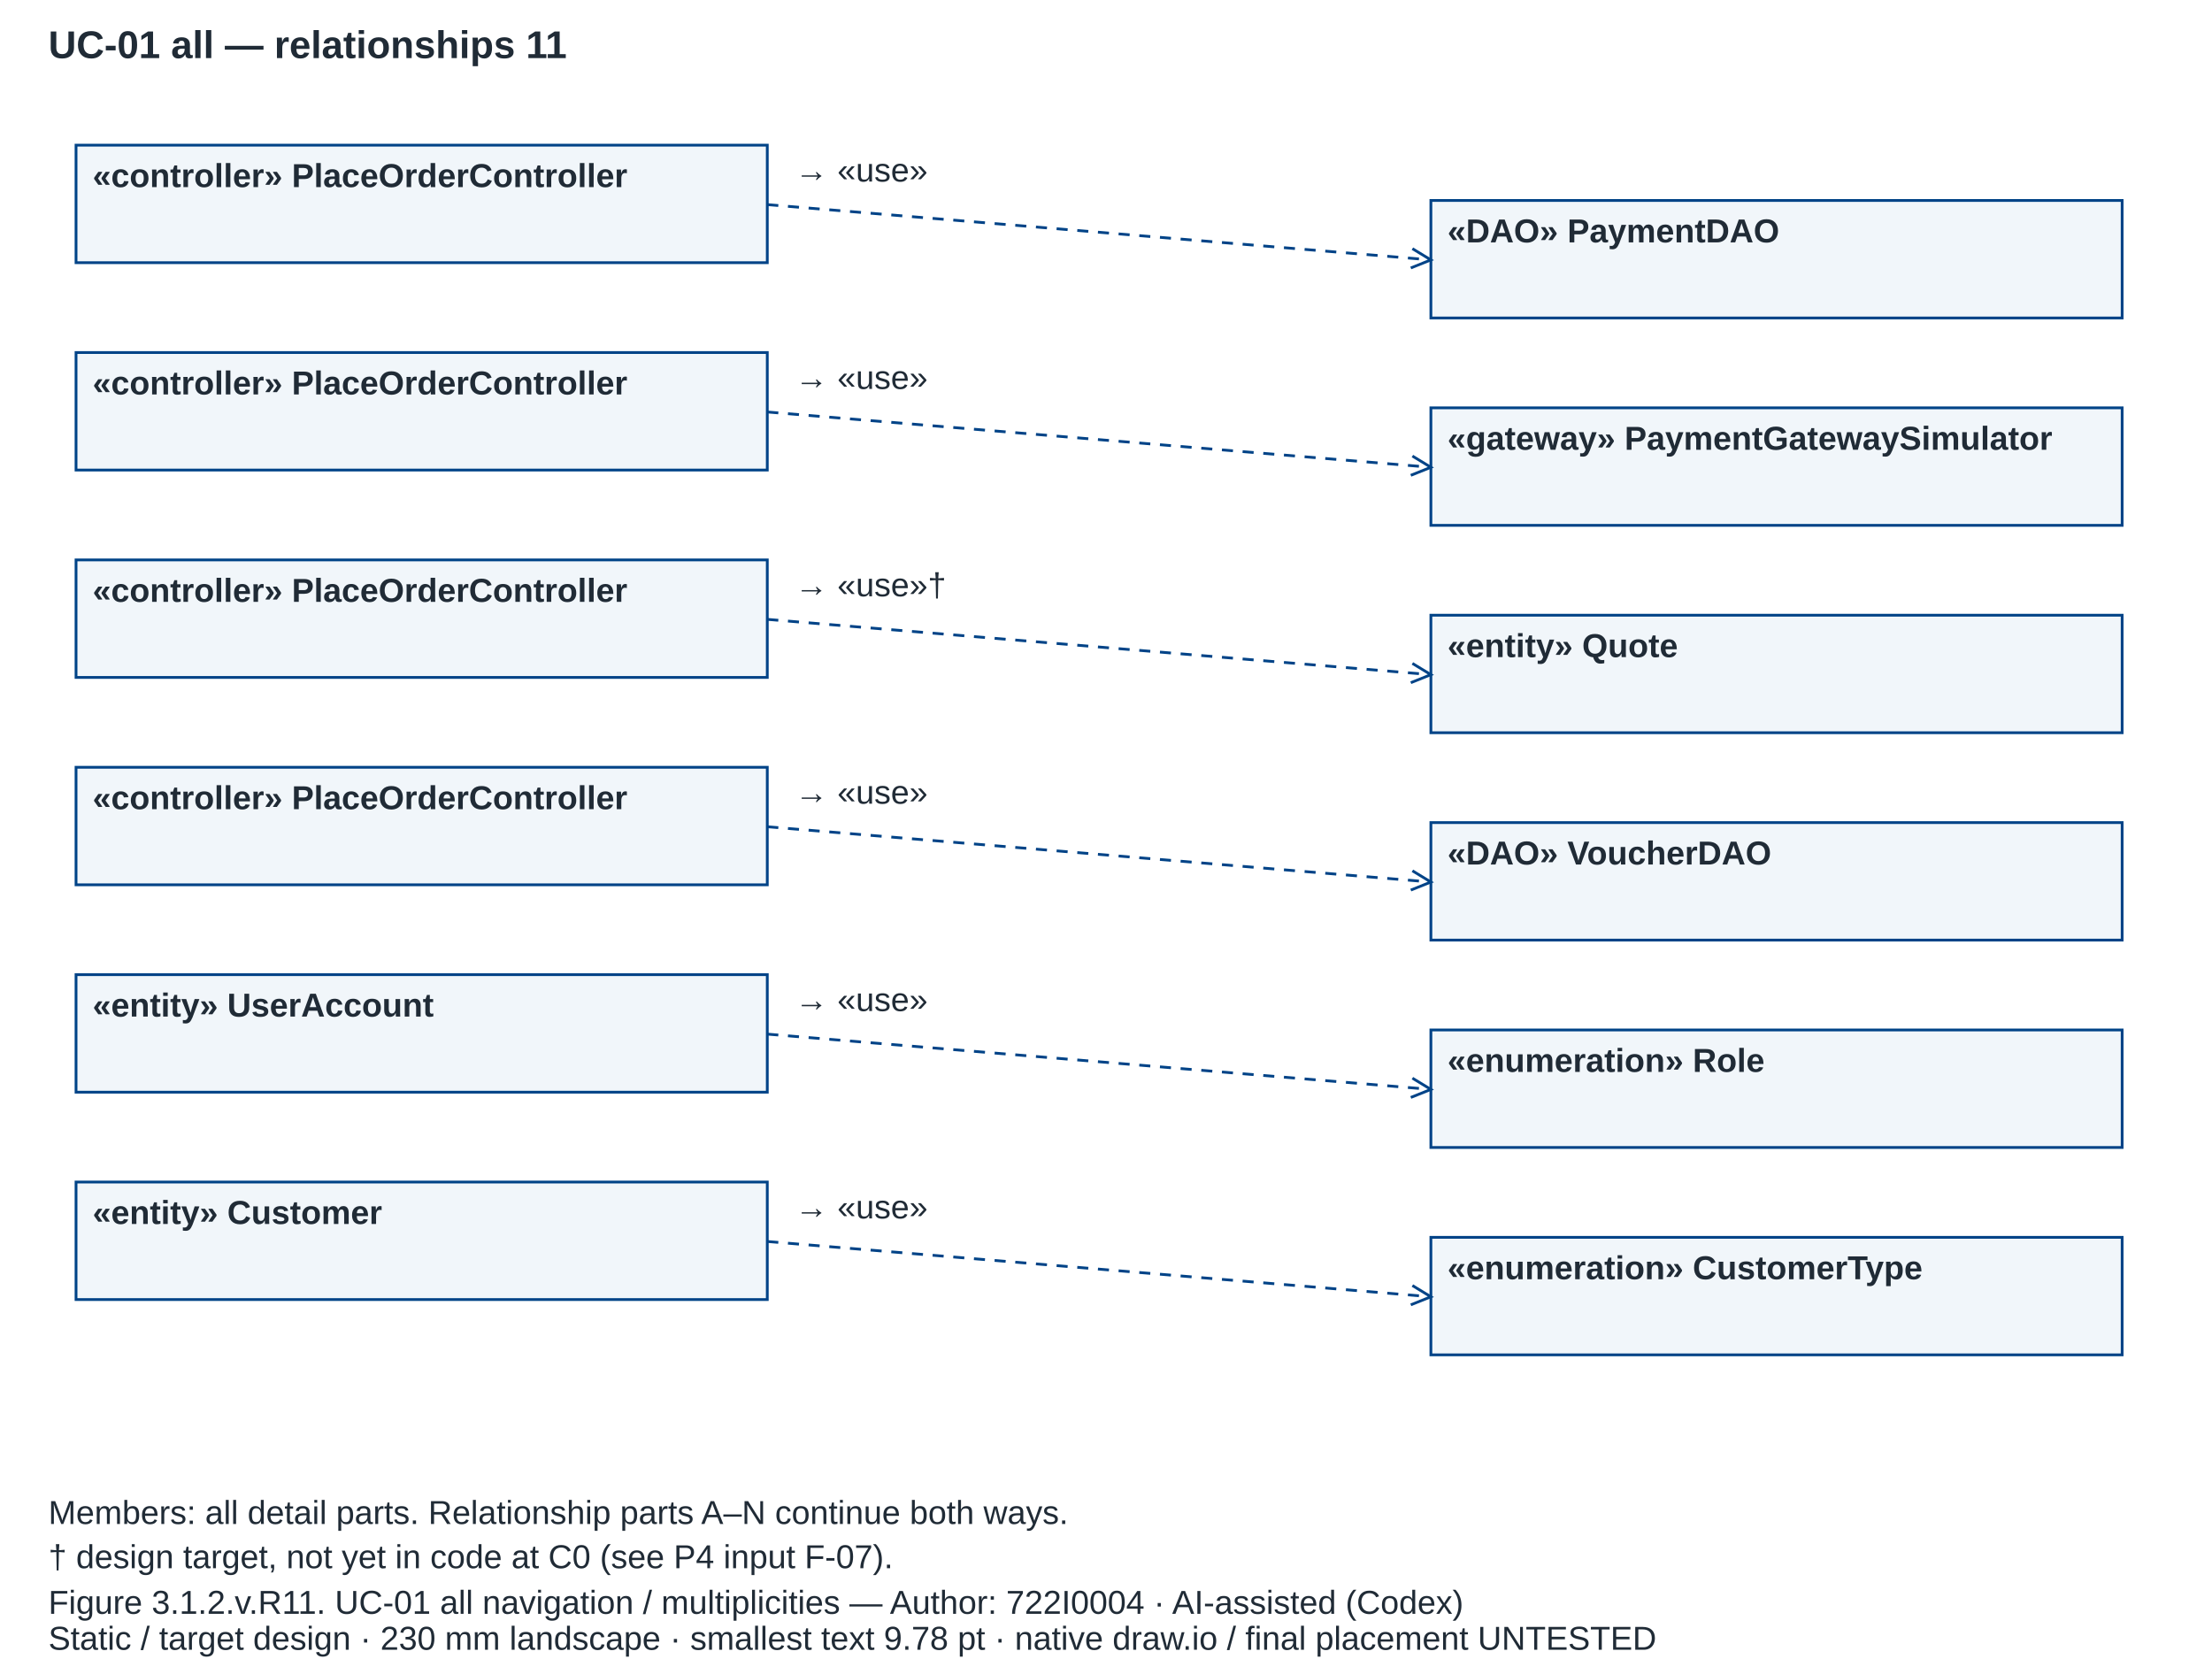
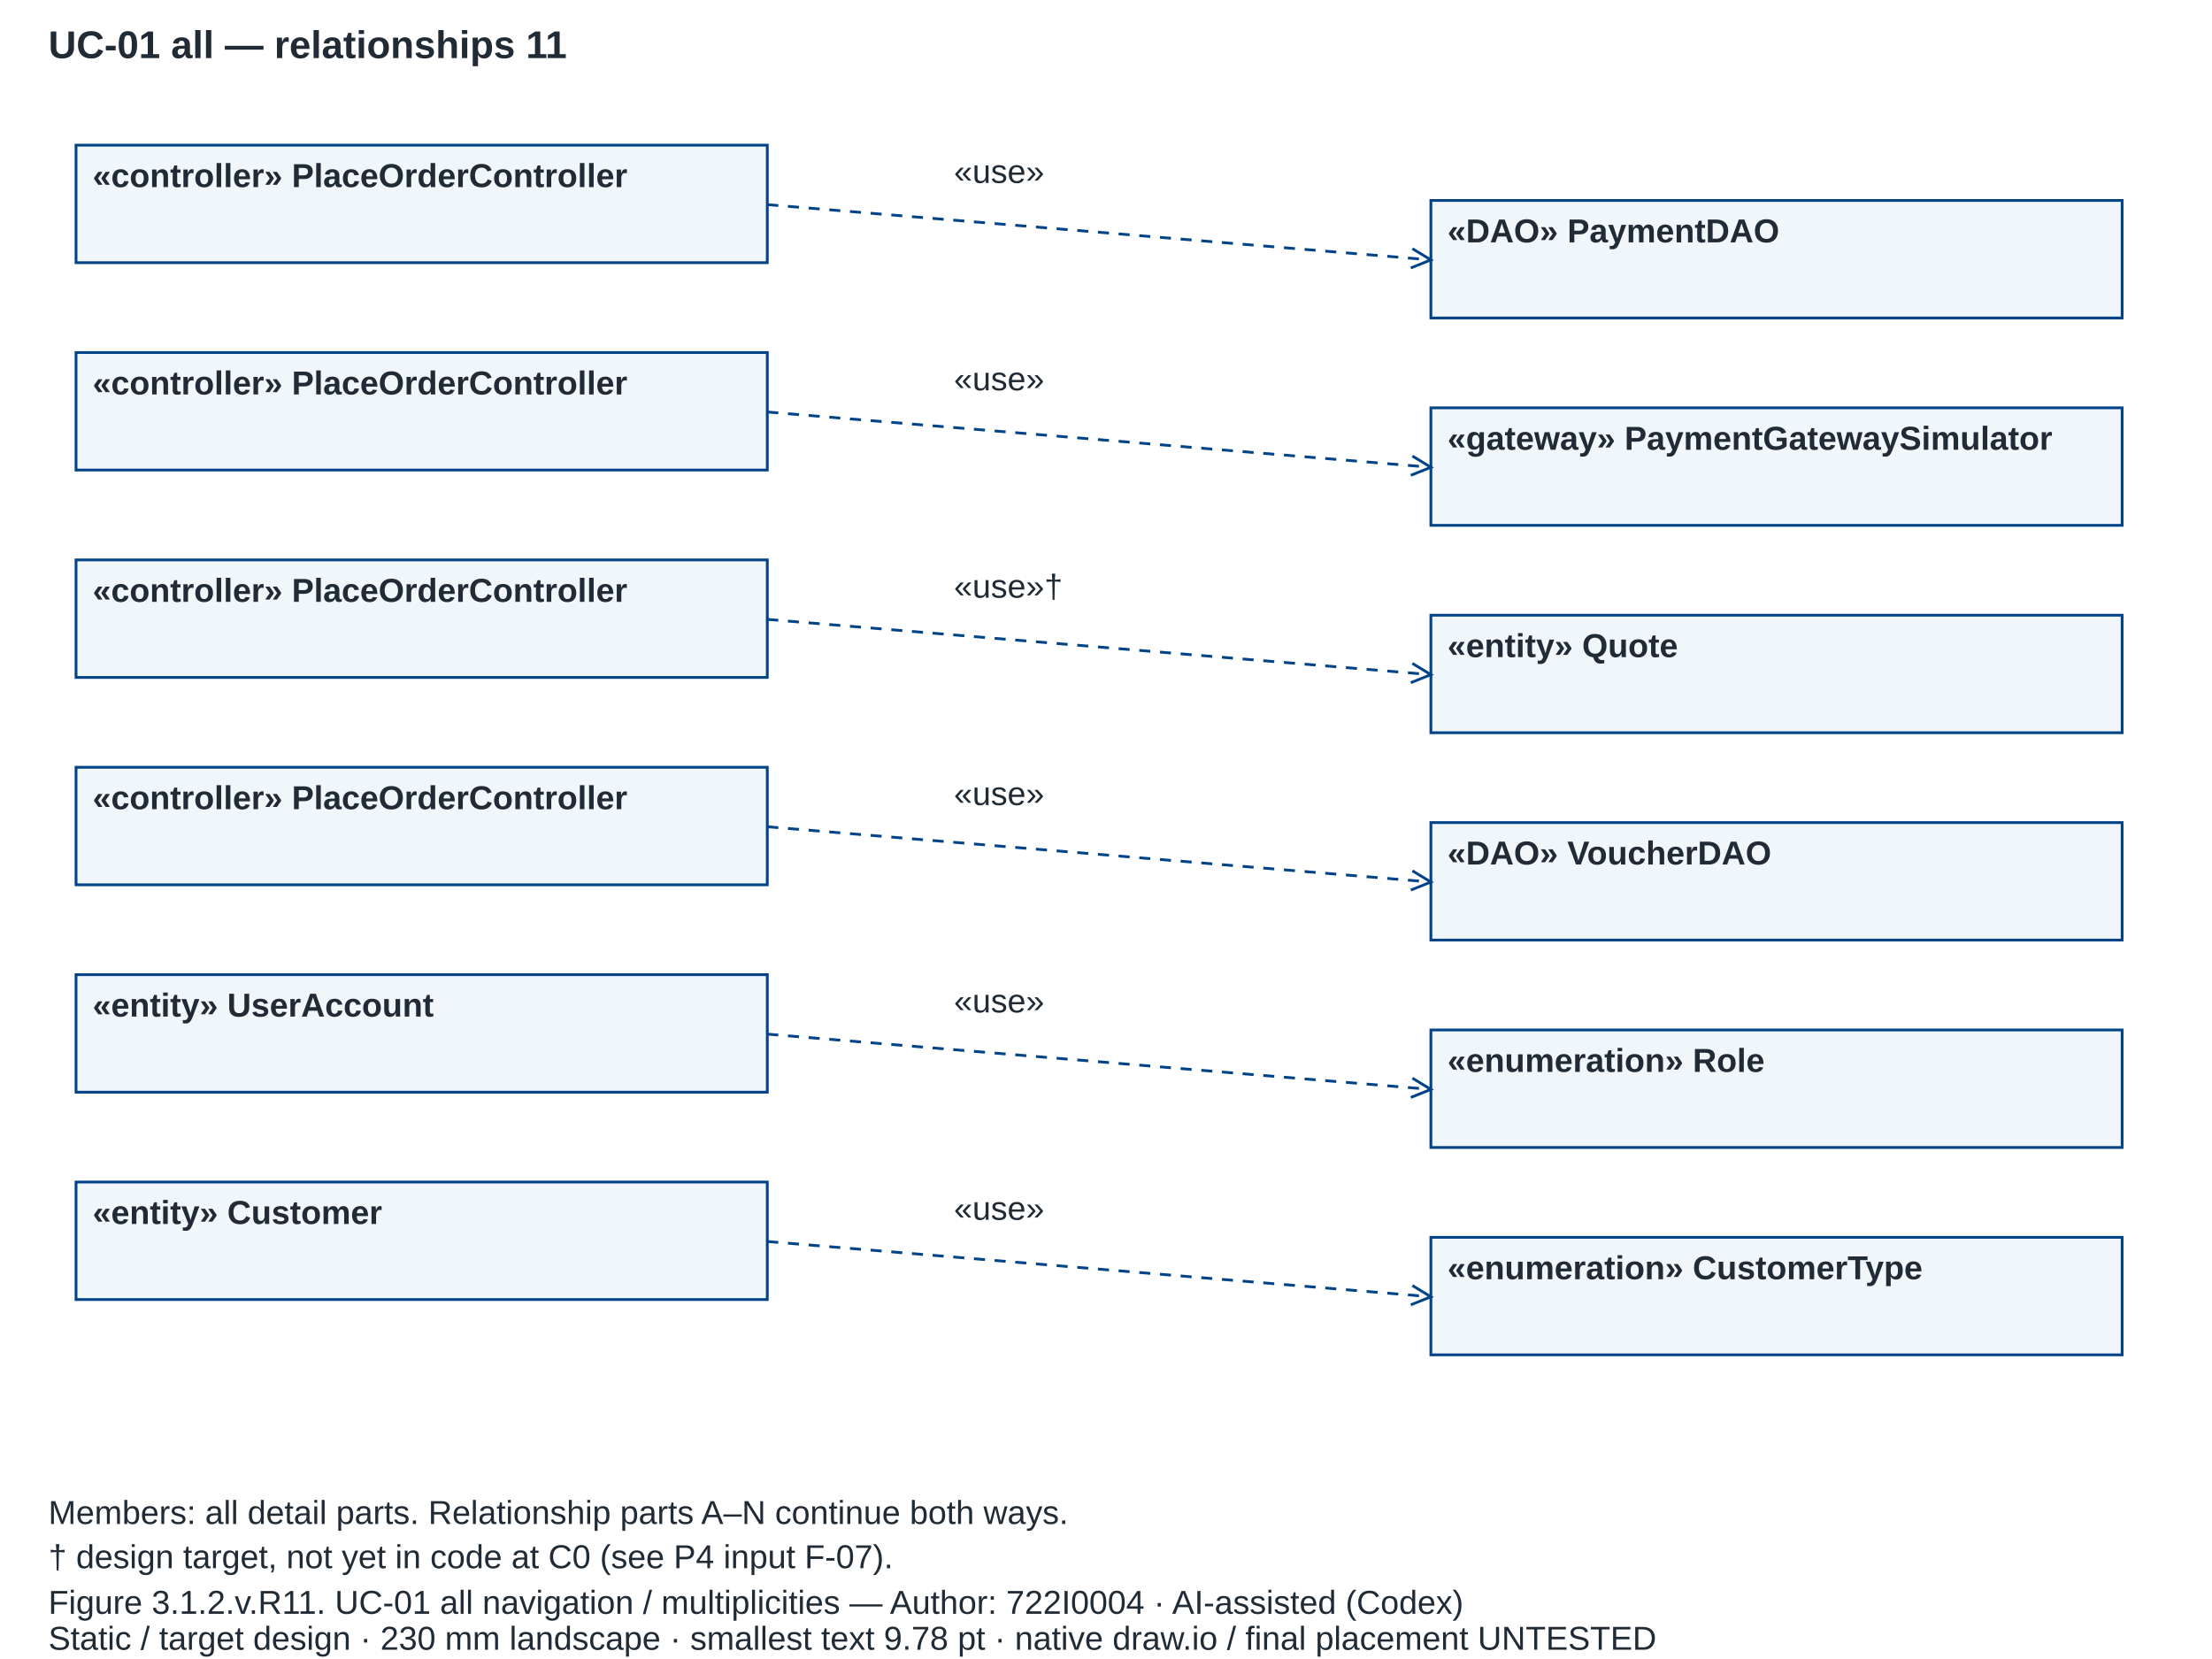
<svg xmlns="http://www.w3.org/2000/svg" width="1600" height="1200" viewBox="0 0 1600 1200">
  <rect width="100%" height="100%" fill="white" />
  <text x="35" y="42.04" font-family="Arial" font-size="28" font-weight="bold" fill="#202B36">UC-01 all — relationships 11</text>
  <rect x="55" y="105" width="500" height="85" fill="#F1F6FA" stroke="#004387" stroke-width="2" />
  <text x="67" y="135.32" font-family="Arial" font-size="24" font-weight="bold" fill="#202B36">«controller» PlaceOrderController</text>
  <rect x="1035" y="145" width="500" height="85" fill="#F1F6FA" stroke="#004387" stroke-width="2" />
  <text x="1047" y="175.32" font-family="Arial" font-size="24" font-weight="bold" fill="#202B36">«DAO» PaymentDAO</text>
  <rect x="55" y="255" width="500" height="85" fill="#F1F6FA" stroke="#004387" stroke-width="2" />
  <text x="67" y="285.32" font-family="Arial" font-size="24" font-weight="bold" fill="#202B36">«controller» PlaceOrderController</text>
  <rect x="1035" y="295" width="500" height="85" fill="#F1F6FA" stroke="#004387" stroke-width="2" />
  <text x="1047" y="325.32" font-family="Arial" font-size="24" font-weight="bold" fill="#202B36">«gateway» PaymentGatewaySimulator</text>
  <rect x="55" y="405" width="500" height="85" fill="#F1F6FA" stroke="#004387" stroke-width="2" />
  <text x="67" y="435.32" font-family="Arial" font-size="24" font-weight="bold" fill="#202B36">«controller» PlaceOrderController</text>
  <rect x="1035" y="445" width="500" height="85" fill="#F1F6FA" stroke="#004387" stroke-width="2" />
  <text x="1047" y="475.32" font-family="Arial" font-size="24" font-weight="bold" fill="#202B36">«entity» Quote</text>
  <rect x="55" y="555" width="500" height="85" fill="#F1F6FA" stroke="#004387" stroke-width="2" />
  <text x="67" y="585.32" font-family="Arial" font-size="24" font-weight="bold" fill="#202B36">«controller» PlaceOrderController</text>
  <rect x="1035" y="595" width="500" height="85" fill="#F1F6FA" stroke="#004387" stroke-width="2" />
  <text x="1047" y="625.32" font-family="Arial" font-size="24" font-weight="bold" fill="#202B36">«DAO» VoucherDAO</text>
  <rect x="55" y="705" width="500" height="85" fill="#F1F6FA" stroke="#004387" stroke-width="2" />
  <text x="67" y="735.32" font-family="Arial" font-size="24" font-weight="bold" fill="#202B36">«entity» UserAccount</text>
  <rect x="1035" y="745" width="500" height="85" fill="#F1F6FA" stroke="#004387" stroke-width="2" />
  <text x="1047" y="775.32" font-family="Arial" font-size="24" font-weight="bold" fill="#202B36">«enumeration» Role</text>
  <rect x="55" y="855" width="500" height="85" fill="#F1F6FA" stroke="#004387" stroke-width="2" />
  <text x="67" y="885.32" font-family="Arial" font-size="24" font-weight="bold" fill="#202B36">«entity» Customer</text>
  <rect x="1035" y="895" width="500" height="85" fill="#F1F6FA" stroke="#004387" stroke-width="2" />
  <text x="1047" y="925.32" font-family="Arial" font-size="24" font-weight="bold" fill="#202B36">«enumeration» CustomerType</text>
  <polyline points="555,148 1035,188" fill="none" stroke="#004387" stroke-width="2" stroke-dasharray="8 7" />
  <polyline points="1020.467,193.813 1035,188 1021.63,179.862" fill="none" stroke="#004387" stroke-width="2" />
-   <text x="575" y="131.32" font-family="Arial" font-size="24" font-weight="normal" fill="#202B36">→ «use»</text>
+   <text x="690" y="132.32" font-family="Arial" font-size="24" font-weight="normal" fill="#202B36">«use»</text>
  <polyline points="555,298 1035,338" fill="none" stroke="#004387" stroke-width="2" stroke-dasharray="8 7" />
  <polyline points="1020.467,343.813 1035,338 1021.63,329.862" fill="none" stroke="#004387" stroke-width="2" />
-   <text x="575" y="281.32" font-family="Arial" font-size="24" font-weight="normal" fill="#202B36">→ «use»</text>
+   <text x="690" y="282.32" font-family="Arial" font-size="24" font-weight="normal" fill="#202B36">«use»</text>
  <polyline points="555,448 1035,488" fill="none" stroke="#004387" stroke-width="2" stroke-dasharray="8 7" />
  <polyline points="1020.467,493.813 1035,488 1021.63,479.862" fill="none" stroke="#004387" stroke-width="2" />
-   <text x="575" y="431.32" font-family="Arial" font-size="24" font-weight="normal" fill="#202B36">→ «use»†</text>
+   <text x="690" y="432.32" font-family="Arial" font-size="24" font-weight="normal" fill="#202B36">«use»†</text>
  <polyline points="555,598 1035,638" fill="none" stroke="#004387" stroke-width="2" stroke-dasharray="8 7" />
  <polyline points="1020.467,643.813 1035,638 1021.63,629.862" fill="none" stroke="#004387" stroke-width="2" />
-   <text x="575" y="581.32" font-family="Arial" font-size="24" font-weight="normal" fill="#202B36">→ «use»</text>
+   <text x="690" y="582.32" font-family="Arial" font-size="24" font-weight="normal" fill="#202B36">«use»</text>
  <polyline points="555,748 1035,788" fill="none" stroke="#004387" stroke-width="2" stroke-dasharray="8 7" />
  <polyline points="1020.467,793.813 1035,788 1021.63,779.862" fill="none" stroke="#004387" stroke-width="2" />
-   <text x="575" y="731.32" font-family="Arial" font-size="24" font-weight="normal" fill="#202B36">→ «use»</text>
+   <text x="690" y="732.32" font-family="Arial" font-size="24" font-weight="normal" fill="#202B36">«use»</text>
  <polyline points="555,898 1035,938" fill="none" stroke="#004387" stroke-width="2" stroke-dasharray="8 7" />
  <polyline points="1020.467,943.813 1035,938 1021.63,929.862" fill="none" stroke="#004387" stroke-width="2" />
-   <text x="575" y="881.32" font-family="Arial" font-size="24" font-weight="normal" fill="#202B36">→ «use»</text>
+   <text x="690" y="882.32" font-family="Arial" font-size="24" font-weight="normal" fill="#202B36">«use»</text>
  <text x="35" y="1102.32" font-family="Arial" font-size="24" font-weight="normal" fill="#202B36">Members: all detail parts. Relationship parts A–N continue both ways.</text>
  <text x="35" y="1134.32" font-family="Arial" font-size="24" font-weight="normal" fill="#202B36">† design target, not yet in code at C0 (see P4 input F-07).</text>
  <text x="35" y="1167.32" font-family="Arial" font-size="24" font-weight="normal" fill="#202B36">Figure 3.1.2.v.R11. UC-01 all navigation / multiplicities — Author: 722I0004 · AI-assisted (Codex)</text>
  <text x="35" y="1193.32" font-family="Arial" font-size="24" font-weight="normal" fill="#202B36">Static / target design · 230 mm landscape · smallest text 9.78 pt · native draw.io / final placement UNTESTED</text>
</svg>
